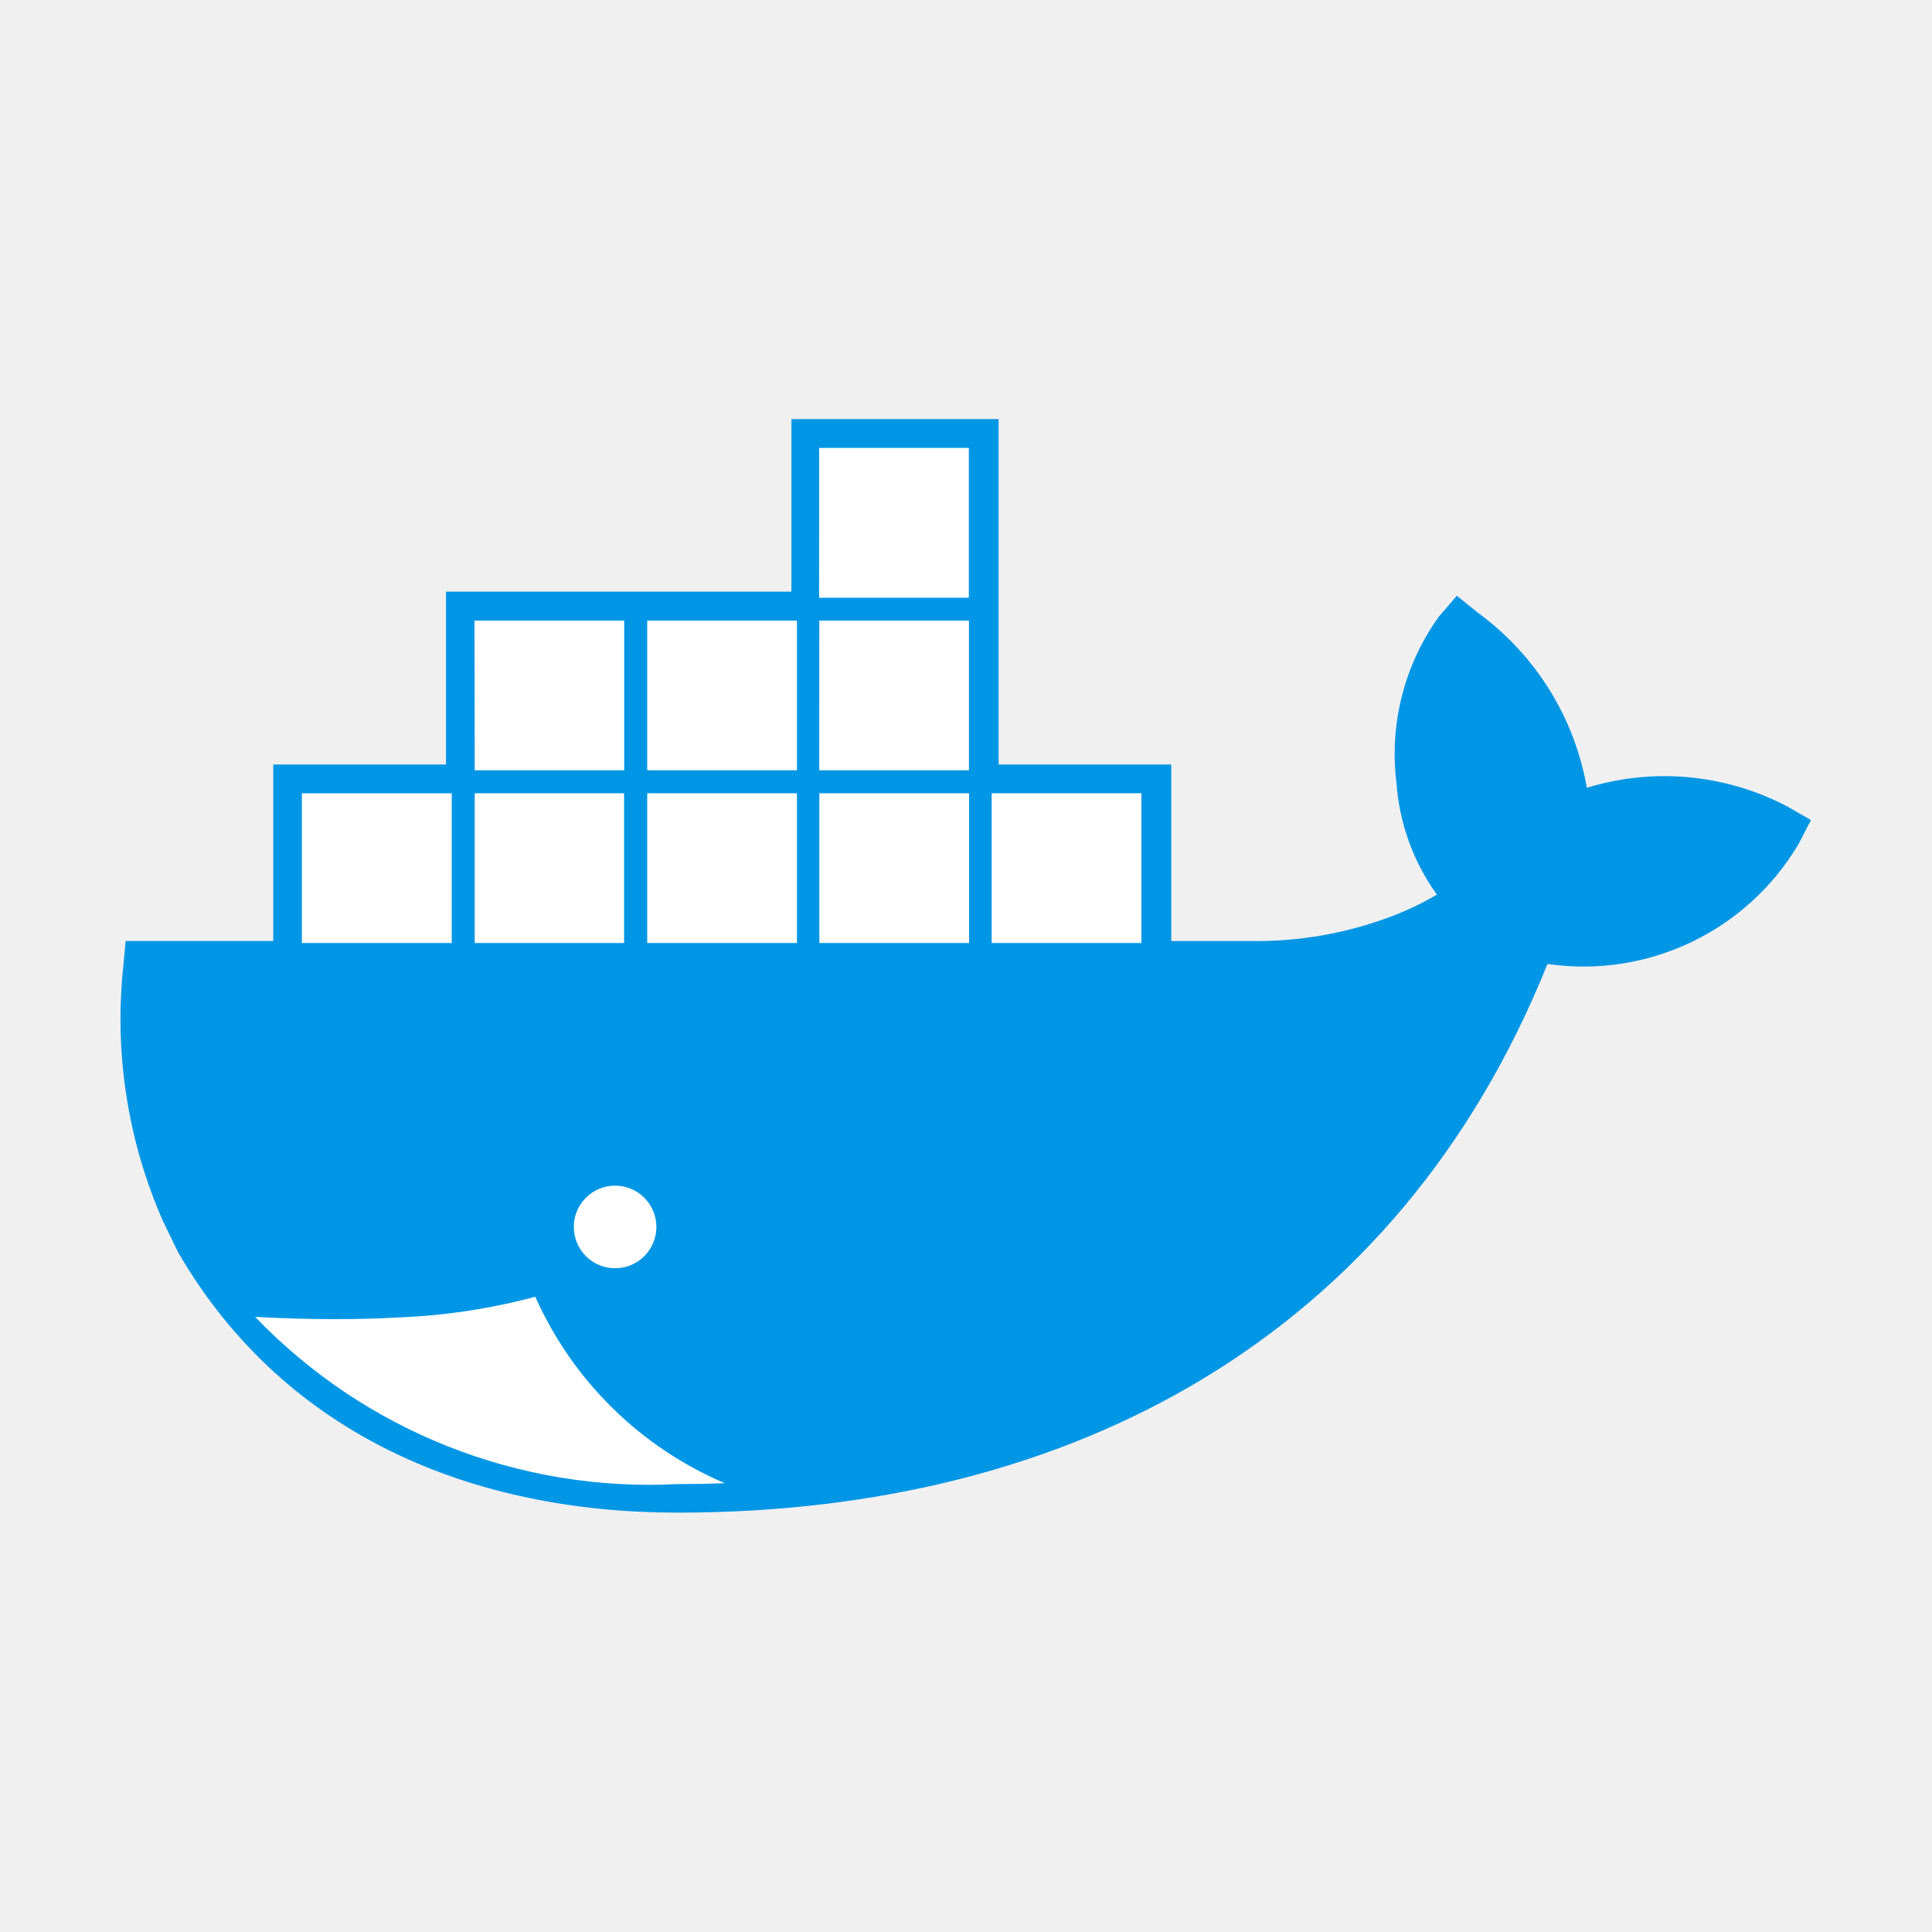
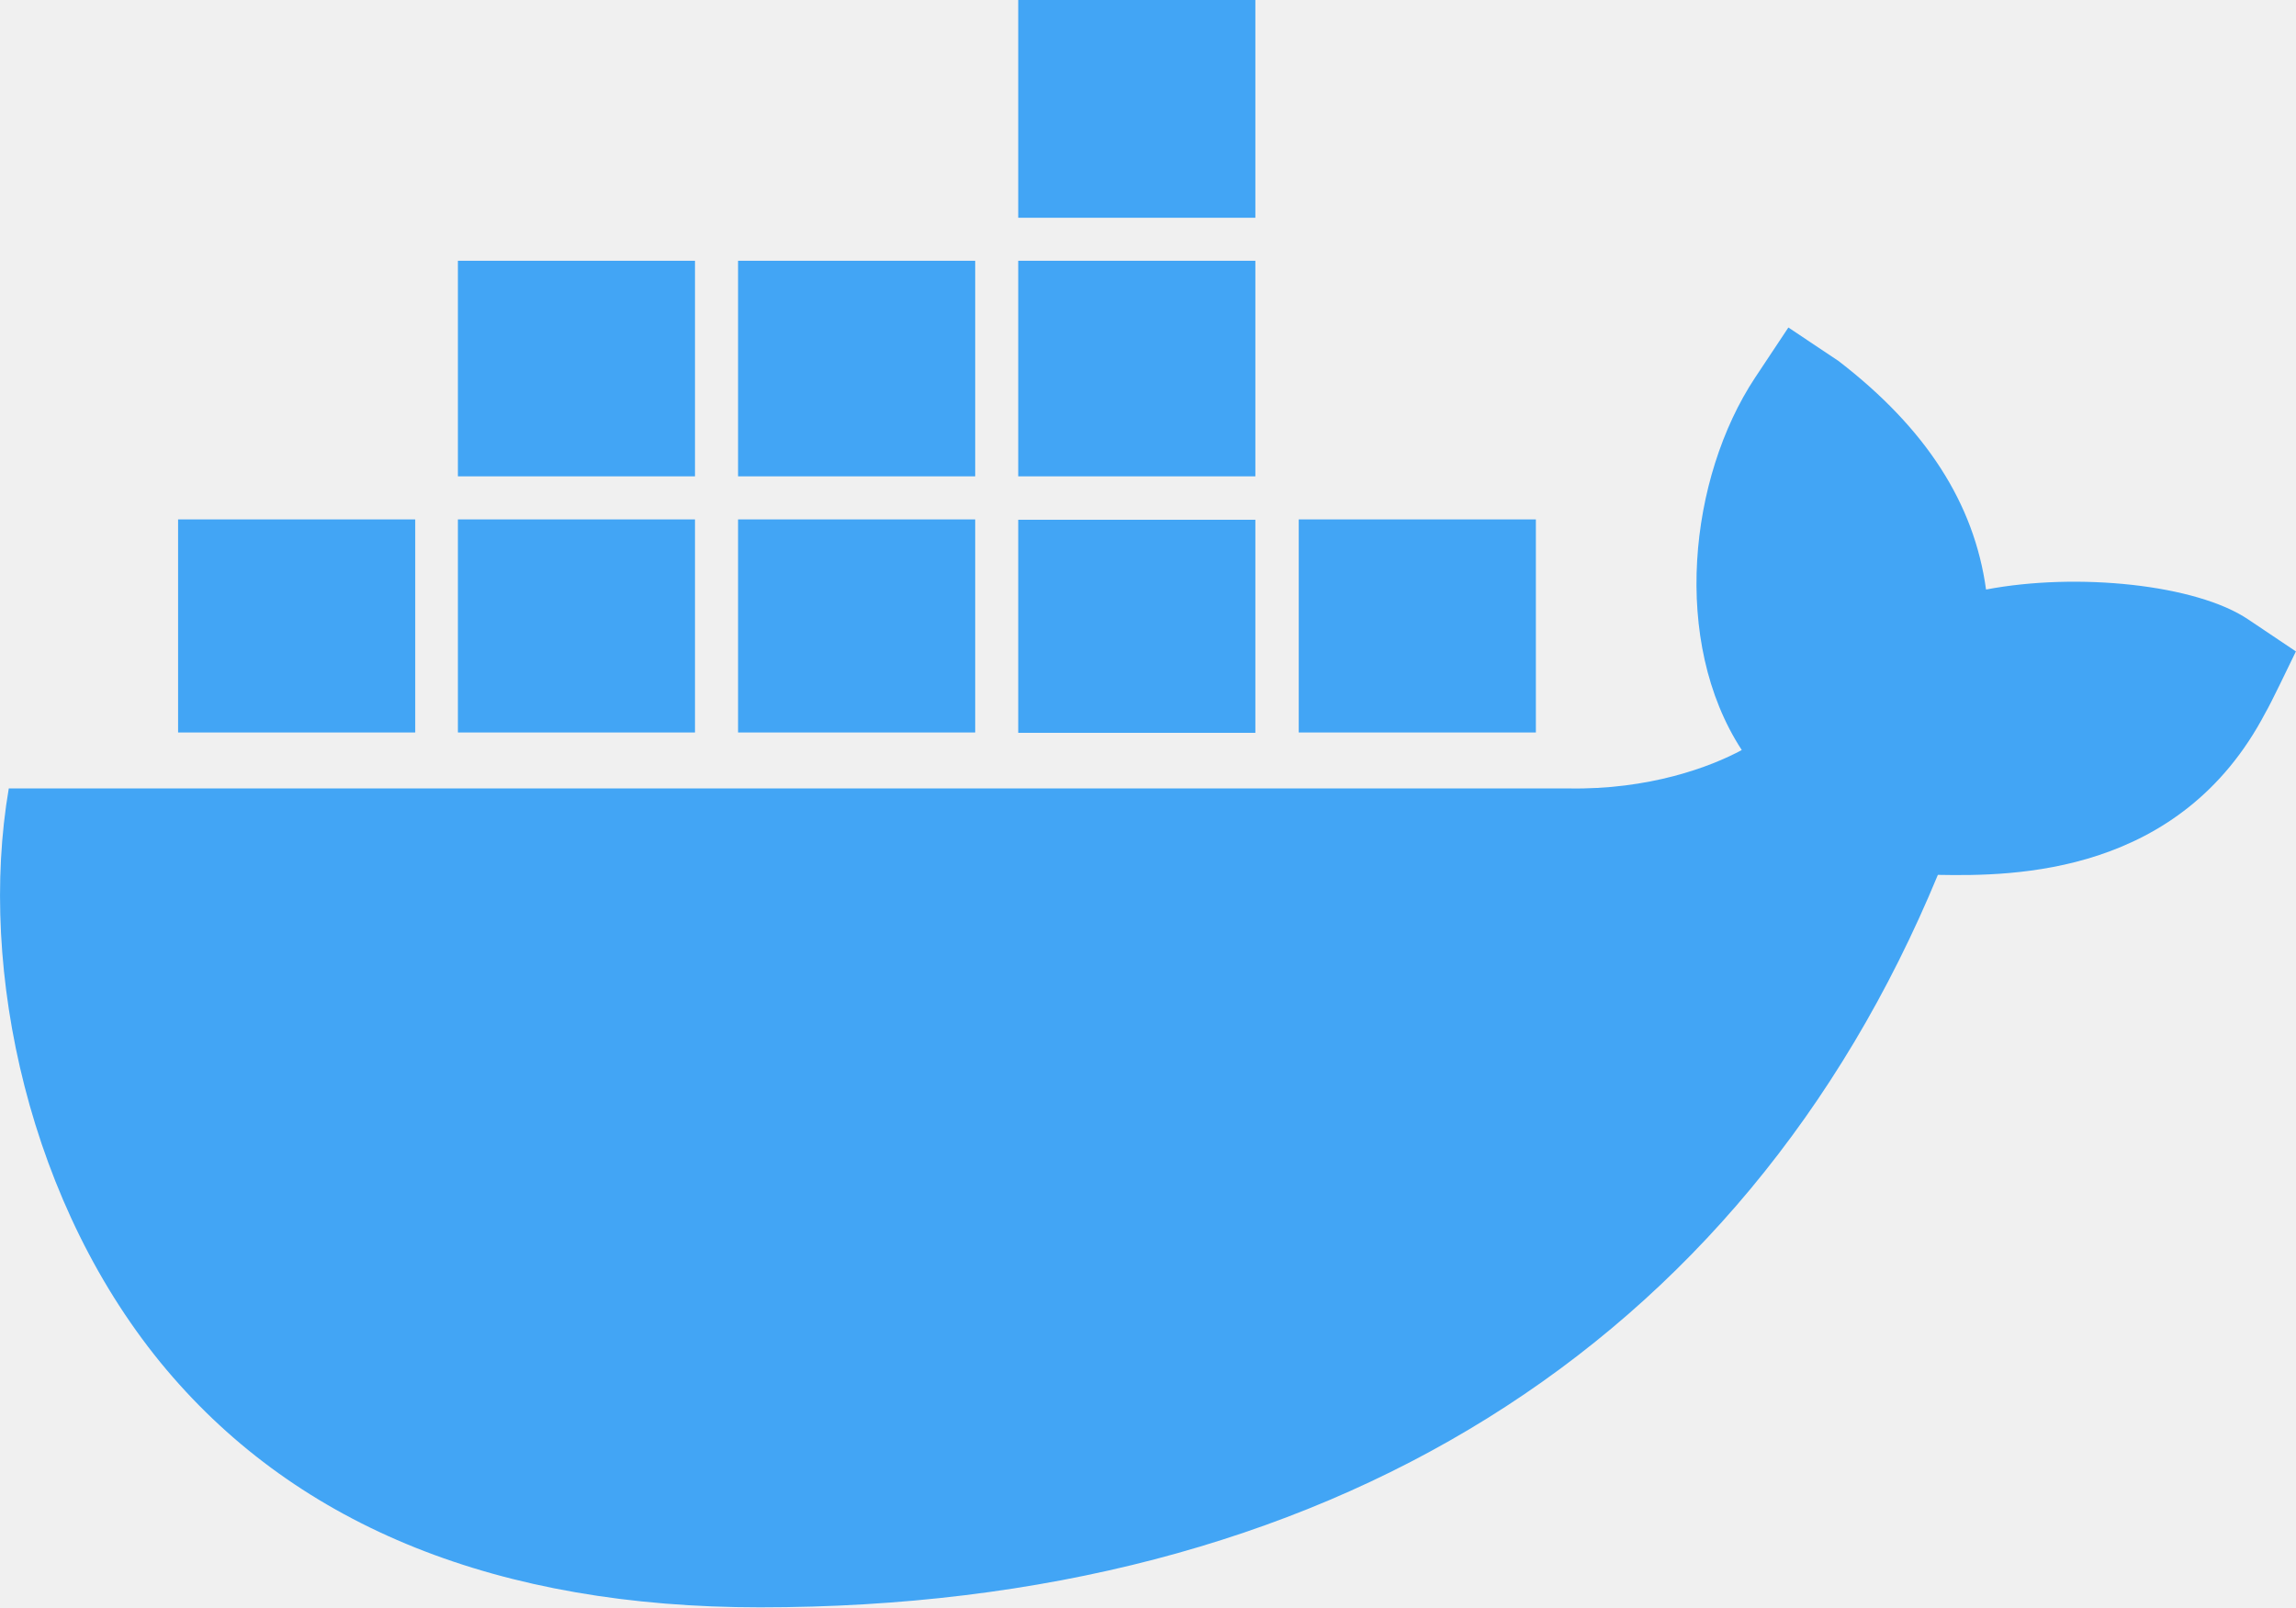
- <svg xmlns="http://www.w3.org/2000/svg" viewBox="0 0 32 32">
-   <path d="M16.54 12.663h2.86v2.924h1.446a6.3 6.3 0 0 0 1.988-.333 5 5 0 0 0 .966-.436 3.6 3.6 0 0 1-.67-1.849 3.9 3.9 0 0 1 .7-2.753l.3-.348.358.288a4.56 4.56 0 0 1 1.795 2.892 4.38 4.38 0 0 1 3.319.309l.393.226-.207.4a4.14 4.14 0 0 1-4.157 1.983c-2.48 6.168-7.871 9.088-14.409 9.088-3.378 0-6.476-1.263-8.241-4.259l-.029-.049-.252-.519a8.3 8.3 0 0 1-.659-4.208l.04-.433h2.445v-2.923h2.861V9.8h5.721V6.942h3.432z" style="fill:#0096e6" />
-   <path d="M12.006 24.567a6.02 6.02 0 0 1-3.14-3.089 10.3 10.3 0 0 1-2.264.343q-.5.028-1.045.028-.632 0-1.331-.037a9.05 9.05 0 0 0 7 2.769q.392 0 .78-.014M7.08 13.346h.2v2.067h-.2Zm-.376 0h.2v2.067H6.7v-2.067Zm-.376 0h.2v2.067h-.2Zm-.376 0h.2v2.067h-.2Zm-.376 0h.2v2.067h-.2Zm-.368 0h.2v2.067h-.2zM5 13.14h2.482v2.479H5Zm2.859-2.861h2.48v2.479H7.863Zm2.077.207h.2v2.066h-.2Zm-.376 0h.2v2.066h-.2Zm-.376 0h.2v2.066h-.2zm-.376 0h.2v2.066h-.2Zm-.376 0h.2v2.066h-.2Zm-.368 0h.2v2.066h-.2Zm-.207 2.653h2.48v2.48H7.863V13.14Zm2.077.207h.2v2.067h-.2Zm-.376 0h.2v2.067h-.2Zm-.376 0h.2v2.067h-.2zm-.376 0h.2v2.067h-.2Zm-.376 0h.2v2.067h-.2Zm-.368 0h.2v2.067h-.2Zm2.654-.207H13.2v2.48h-2.48V13.14Zm2.076.207H13v2.067h-.2Zm-.376 0h.2v2.067h-.2Zm-.376 0h.2v2.067h-.2Zm-.376 0h.2v2.067h-.2Zm-.376 0h.2v2.067h-.2Zm-.368 0h.2v2.067h-.2Zm-.206-3.067H13.2v2.479h-2.48v-2.479Zm2.076.207H13v2.066h-.2Zm-.376 0h.2v2.066h-.2Zm-.376 0h.2v2.066h-.2Zm-.376 0h.2v2.066h-.2Zm-.376 0h.2v2.066h-.2Zm-.368 0h.2v2.066h-.2Zm2.654 2.653h2.479v2.48h-2.48V13.14Zm2.076.207h.2v2.067h-.2Zm-.376 0h.2v2.067h-.2Zm-.376 0h.2v2.067h-.2Zm-.376 0h.2v2.067h-.2Zm-.376 0h.2v2.067h-.2Zm-.368 0h.192v2.067h-.2v-2.067Zm-.206-3.067h2.479v2.479h-2.48zm2.076.207h.2v2.066h-.2Zm-.376 0h.2v2.066h-.2Zm-.376 0h.2v2.066h-.2Zm-.376 0h.2v2.066h-.2Zm-.376 0h.2v2.066h-.2Zm-.368 0h.192v2.066h-.2v-2.066Zm-.206-3.067h2.479V9.9h-2.48zm2.076.206h.2v2.066h-.2Zm-.376 0h.2v2.066h-.2Zm-.376 0h.2v2.066h-.2Zm-.376 0h.2v2.066h-.2Zm-.376 0h.2v2.066h-.2Zm-.368 0h.192v2.066h-.2V7.625Zm2.654 5.514h2.479v2.48h-2.48V13.14Zm2.076.207h.195v2.067h-.2v-2.067Zm-.376 0h.206v2.067h-.206Zm-.376 0h.2v2.067h-.2Zm-.376 0h.2v2.067h-.2Zm-.376 0h.2v2.067h-.205v-2.067Zm-.368 0h.2v2.067h-.194v-2.067ZM10.188 19.638a.684.684 0 1 1-.684.684.684.684 0 0 1 .684-.684m0 .194a.5.5 0 0 1 .177.033.2.2 0 1 0 .275.269.49.49 0 1 1-.453-.3Z" style="fill:#fff" />
+ <svg xmlns="http://www.w3.org/2000/svg" viewBox="0 0 460 322.05">
+   <g fill="#42a5f5">
+     <path d="M204 52.25h47.51v43.19H204zm0 51.89h47.51v42.69H204zm-56.13-51.89h47.51v43.19h-47.51zm112.33 51.82h47.51v42.69H260.2zM204 0h47.51v43.63H204zM91.74 52.25h47.5v43.19h-47.5zm56.13 51.82h47.51v42.69h-47.51z" />
+     <path d="M450.44 124.12c-10.35-7-34.21-9.49-52.54-6-2.37-17.25-12-32.27-29.54-45.78l-10.06-6.72-6.68 10.06c-13.23 20-16.82 52.9-2.66 74.6-6.25 3.38-18.55 8-34.79 7.69H1.76c-6.25 36.51 4.17 83.95 31.62 116.5C60 306 100 322.05 152.25 322.05c113.12 0 196.85-52.1 236-146.76 15.38.29 48.58.07 65.62-32.48 1.08-1.8 4.74-9.49 6.11-12.29z" />
+     <path d="M83.19 104.07H35.68v42.69h47.51zm8.55 0h47.5v42.69h-47.5z" />
+   </g>
</svg>
